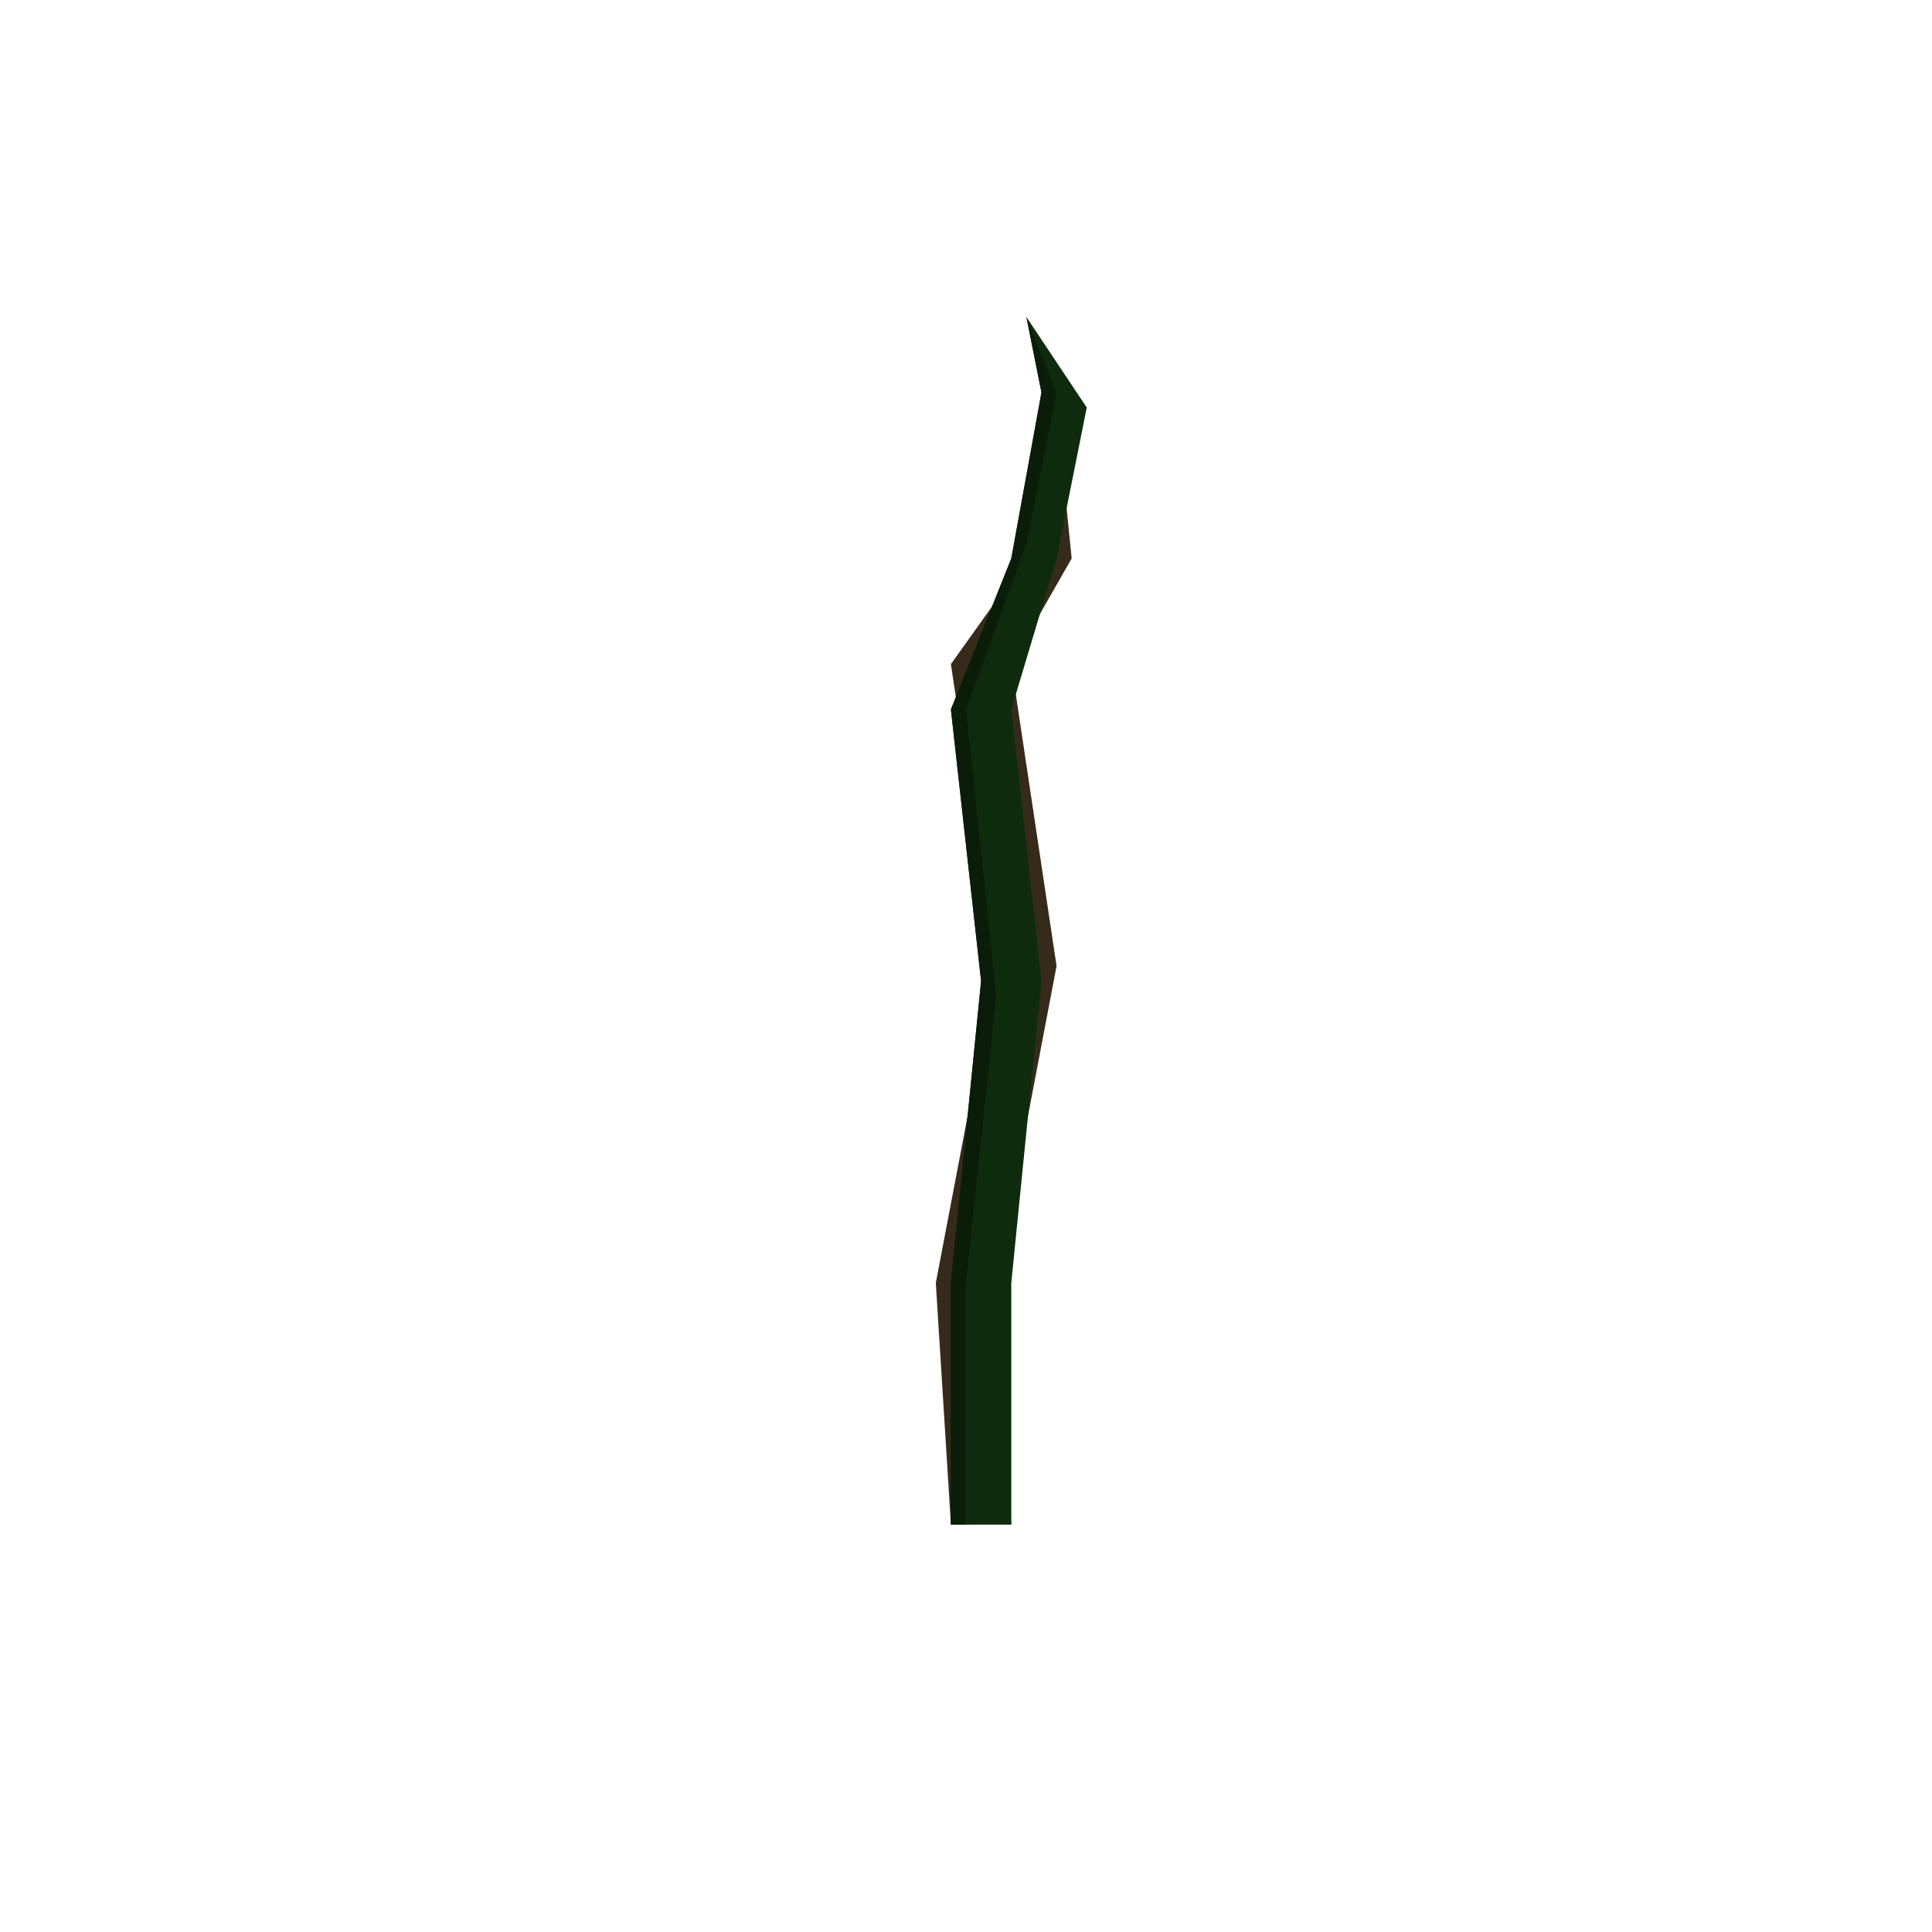
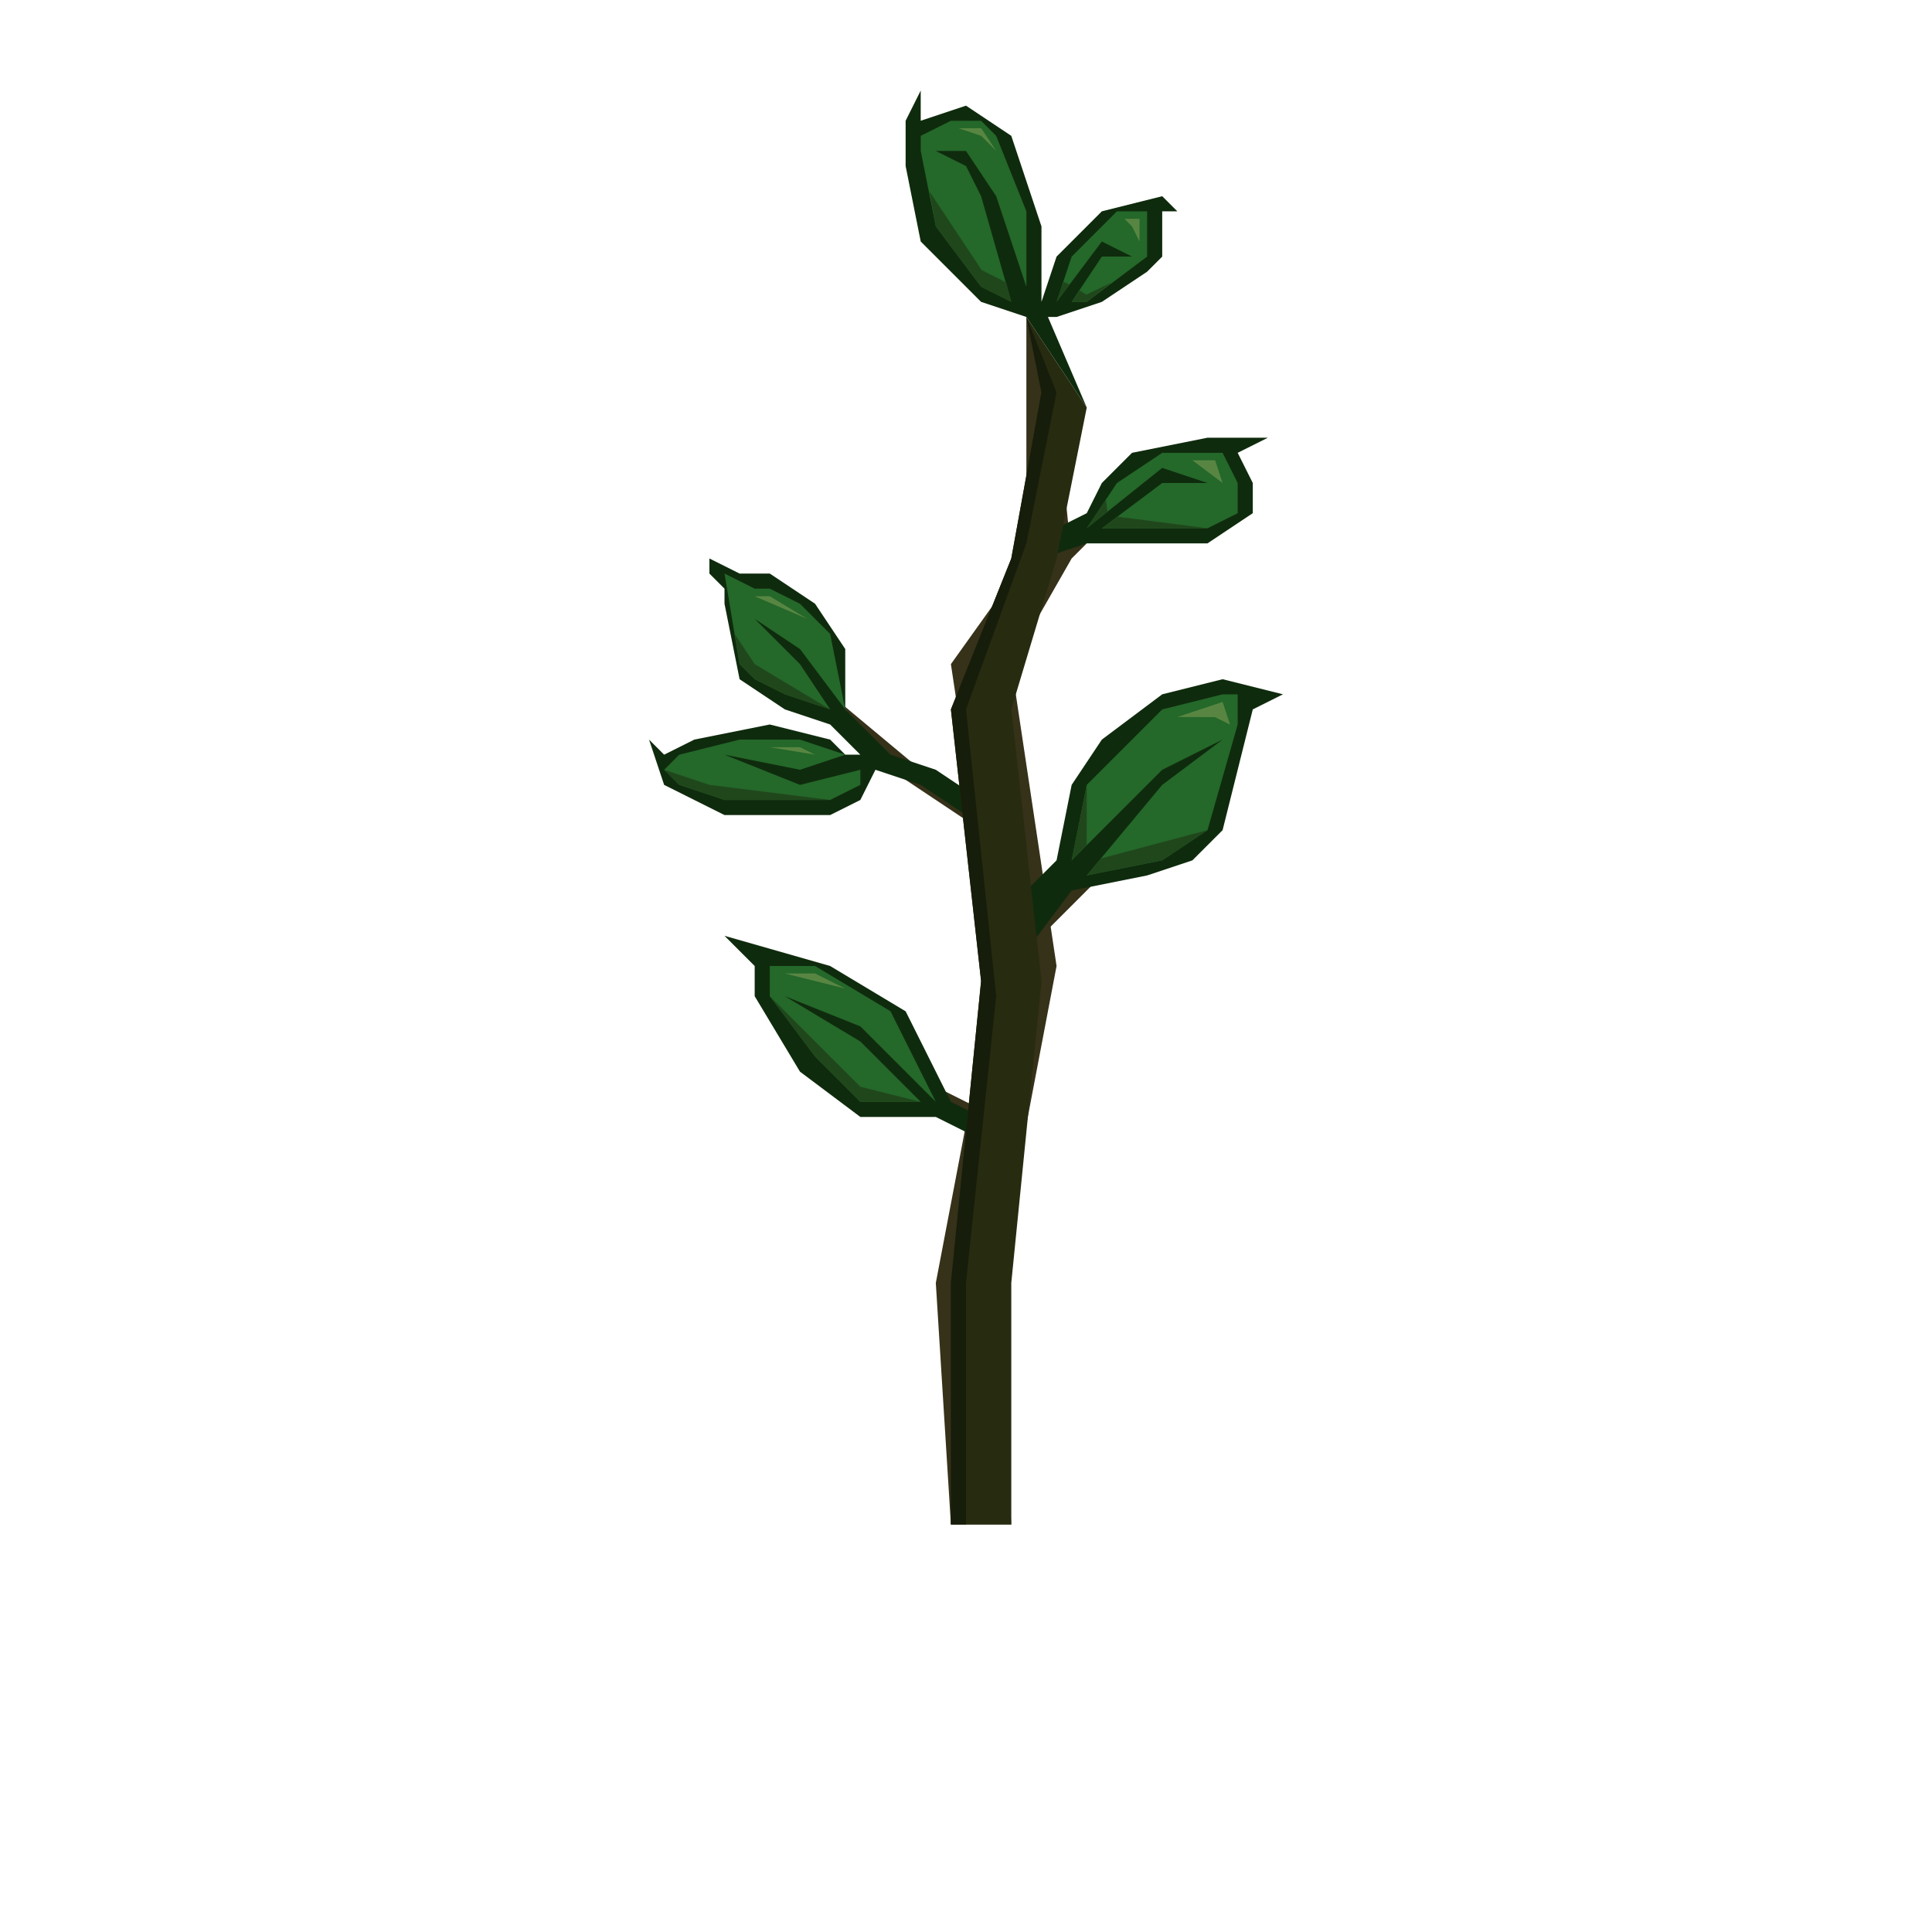
<svg xmlns="http://www.w3.org/2000/svg" width="16" height="16">
-   <path d="M7.875 12.625l-.125-2 .5-2.625-.375-2.5.625-.875.25-1.25.125 1.25-.5.875.375 2.5-.5 2.625.125 2" fill="#362A1A" />
-   <path d="M7.875 12.625l0-2 .25-2.5-.25-2.25.5-1.25.25-1.375-.125-.625.5.75-.25 1.25-.375 1.25.25 2.25-.25 2.5 0 2" fill="#0F2B0D" />
-   <path d="M8.5 2.625l.125.625-.25 1.375-.5 1.25.25 2.25-.25 2.5 0 2 .125 0 0-2 .25-2.375-.25-2.375.5-1.375.25-1.25" fill="#0A1D09" />
+   <path d="M7.875 12.625l-.125-2 .5-2.625-.375-2.5.625-.875 0-2L8.75 3.375l.125 1.25-.5.875.375 2.5-.5 2.625.125 2" fill="#363119" />
+   <path d="M8.125 6.875l-.75-.5-.375-.5-.125-.125.75.625M8.625 7.75l.5-.5-.375 0-.25.375M8.125 9.375l-.5-.25.125-.125.5.25M9 4.5l-.125.125-.125-.125" fill="#363119" />
+   <path fill="#0F2B0D" d="M8 9.375l-.25-.125-.625 0-.5-.375-.375-.625 0-.25-.25-.25.875.25.625.375.375.75.25.125M8.5 7.875l.375-.5.625-.125.375-.125.25-.25.25-1 .25-.125-.5-.125-.5.125-.5.375-.25.375-.125.625-.25.25M8 6.75l-.375-.25-.375-.125-.375-.375.125-.125.375.375.375.125.375.25m-.875-.25-.125.25-.25.125-.875 0-.5-.25-.125-.375.125.125.25-.125.625-.125.5.125.125.125.125 0m-.25-.25-.375-.125-.375-.25-.125-.625 0-.125-.125-.125 0-.125.25.125.25 0 .375.25.25.375 0 .5M8.75 4.375l.25-.125.125-.25.25-.25.625-.125.5 0-.25.125.125.25 0 .25-.375.25-.75 0-.25 0-.375.125M8.5 2.625l-.375-.125-.5-.5-.125-.625 0-.375.125-.25 0 .25.375-.125.375.25.25.75L8.625 2.5l.375.875M8.625 2.5l.125-.375.375-.375.5-.125.125.125-.125 0 0 .375-.125.125-.375.25-.375.125-.125 0" />
+   <path d="M7.875 12.625l0-2 .25-2.5-.25-2.25.5-1.25.25-1.375-.125-.625.5.75-.25 1.25-.375 1.25.25 2.25-.25 2.5 0 2" fill="#272B10" />
+   <path d="M8.5 2.625l.125.625-.25 1.375-.5 1.25.25 2.25-.25 2.5 0 2 .125 0 0-2 .25-2.375-.25-2.375.5-1.375.25-1.25" fill="#161D0A" />
+   <path d="M7.625 9.125l-.5 0-.375-.375-.375-.5 0-.25 0 0 .375 0 .625.375.375.75-.625-.625-.625-.25.625.375M8.875 7.125l.125-.625.625-.625.5-.125.125 0 0 .25-.25.875-.375.25-.625.125.625-.75.5-.375-.5.25M7.125 6.375l0 .125-.25.125-.875 0-.375-.125-.125-.125.125-.125.5-.125.5 0 .375.125-.375.125-.625-.125.625.25m.25-.625-.375-.125-.25-.125-.125-.125-.125-.75.25.125.125 0 .25.125.25.25.125.625-.375-.5-.375-.25.375.375M9 4.375l.25-.375.375-.25.5 0 .125.25 0 .25-.25.125-.875 0 .5-.375.375 0-.375-.125M8.375 2.5l-.25-.125-.375-.5-.125-.625 0-.125.25-.125.25 0 .125.125.25.625 0 .625-.25-.75-.25-.375-.25 0 .25.125.125.25M8.75 2.5l.125-.375.375-.375.25 0 0 .375-.5.375-.125 0 .25-.375.25 0-.25-.125" fill="#24682A" />
+   <path d="M6.375 8.25l.375.5.375.375.5 0-.5-.125M8.875 7.125l.125-.125 0-.5M9.118 7.109l-.118.141.625-.125.375-.25M5.5 6.375l.125.125.375.125.875 0-1-.125M6.087 5.255l.038.245.125.125.25.125.375.125-.625-.375M9.158 4.136l-.158.239.172-.14M9.255 4.279l-.13.096.875 0M7.697 1.585l.053.29.375.5.25.125-.042-.161-.203-.102M8.807 2.334l.05.022-.107.144M8.942 2.406l-.067.094.125 0 .204-.159-.207.099" fill="#20471C" />
+   <path d="M6.5 8.062l.25 0 .25.125M6.375 6.188l.25 0 .125.062M6.25 4.938l.125 0 .312.188M9.75 5.938l.375-.125.062.188-.125-.062M9.875 3.812l.188 0 .062.188M9.312 1.812l.125 0 0 .188-.062-.125M7.938 1.062l.188 0 .125.188-.125-.125" fill="#588642" />
</svg>
